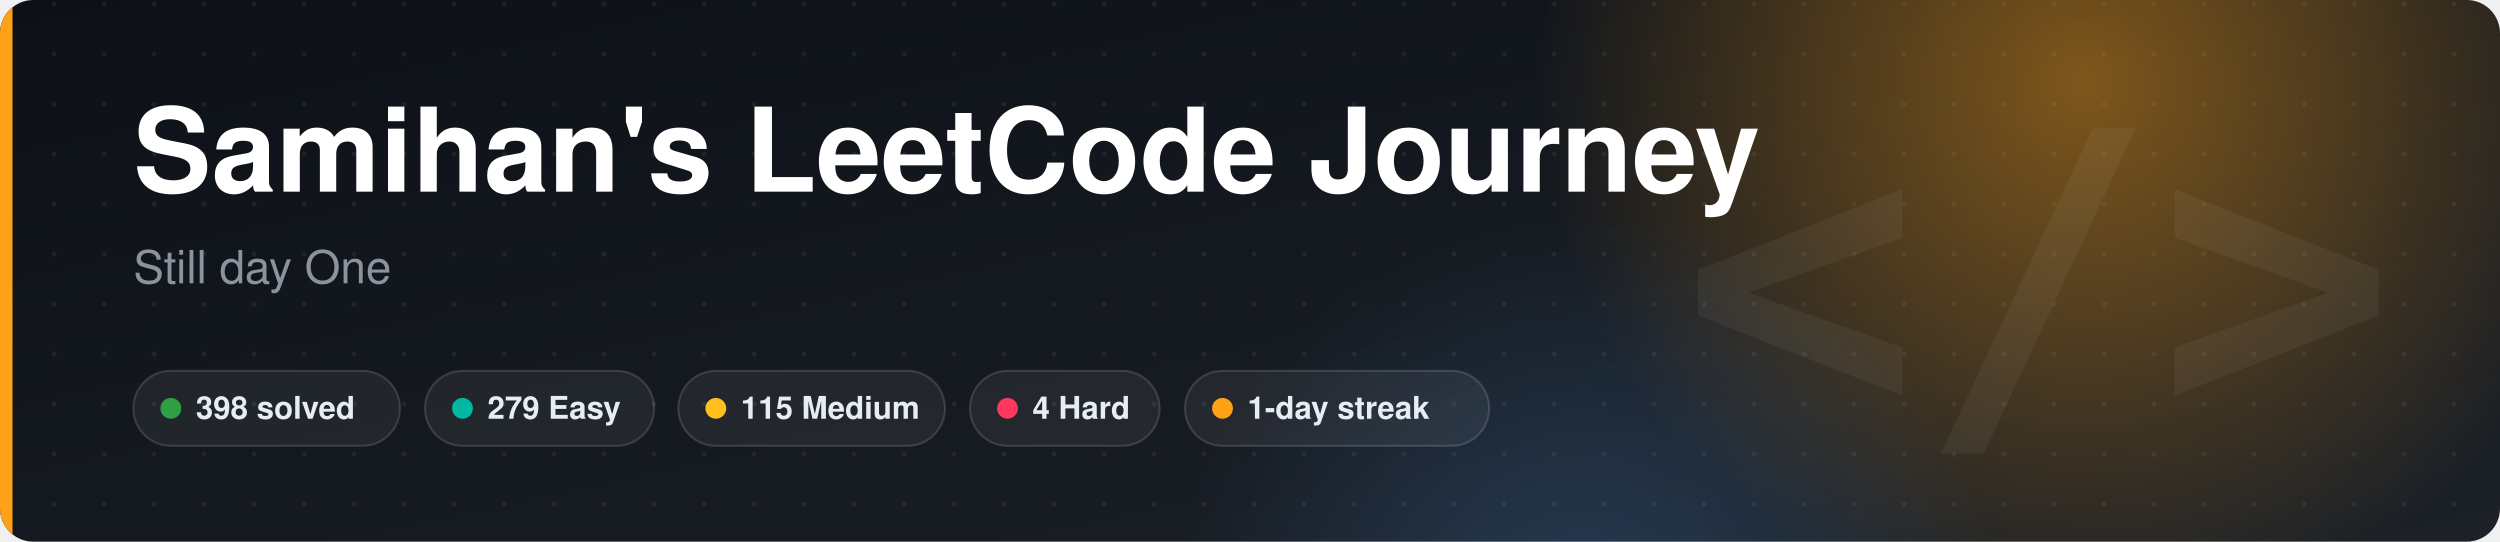
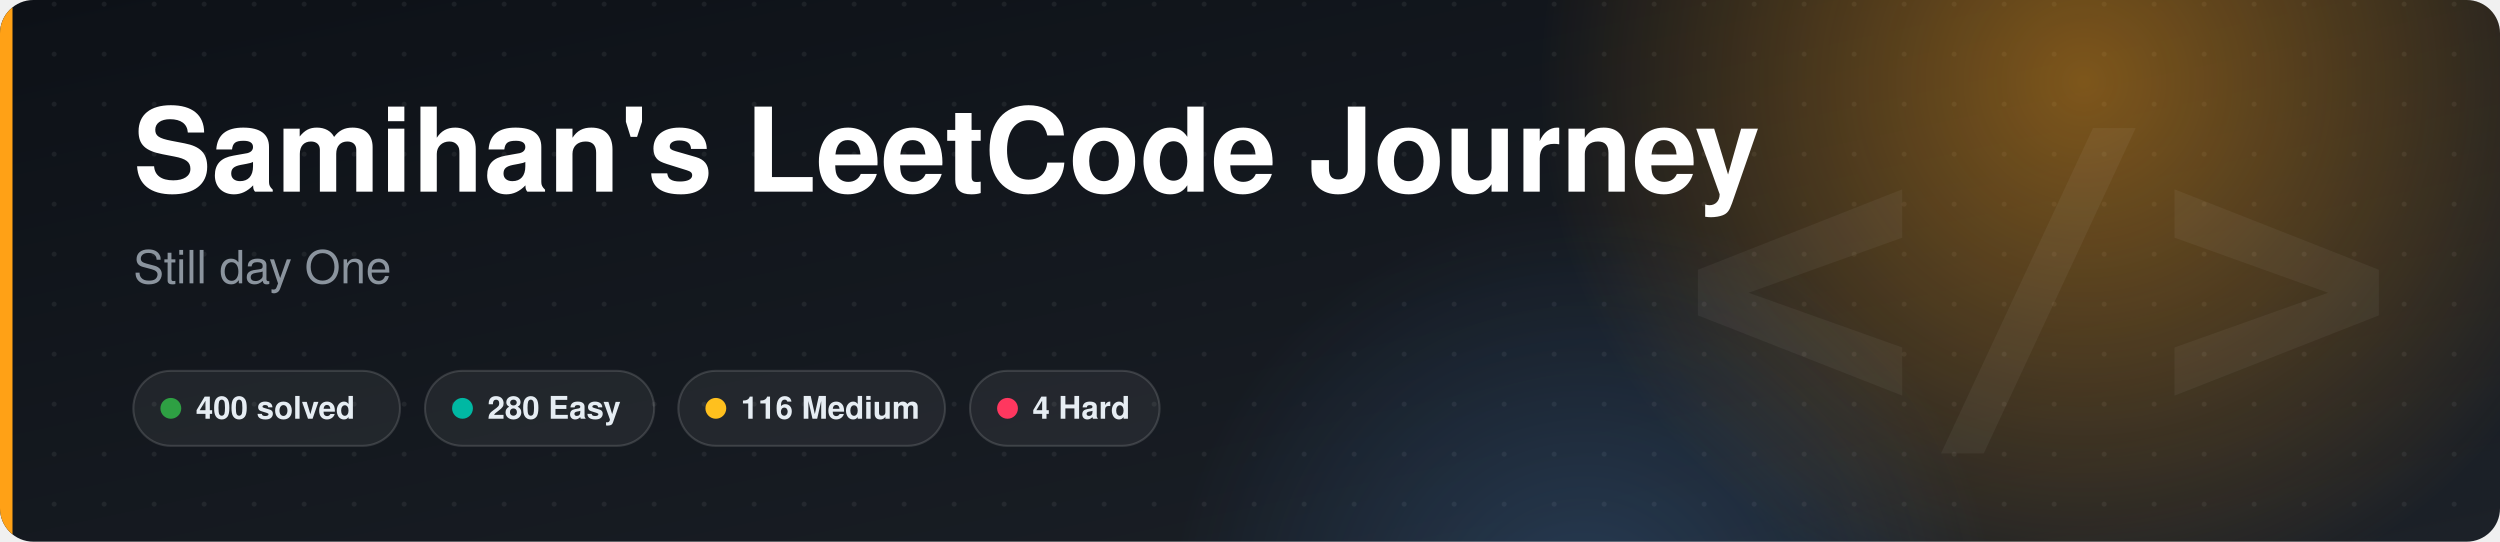
<svg xmlns="http://www.w3.org/2000/svg" width="1200" height="260" viewBox="0 0 1200 260" font-family="-apple-system,BlinkMacSystemFont,'Segoe UI',Helvetica,Arial,sans-serif" role="img" aria-labelledby="t">
  <style>
.bg{fill:#ffffff;stroke:#d0d7de}.title{fill:#1f2328;font-size:18px;font-weight:600}.muted{fill:#656d76;font-size:12px}
.label{fill:#1f2328;font-size:13px;font-weight:600}.value{fill:#1f2328;font-size:22px;font-weight:700}.value-sm{fill:#1f2328;font-size:14px;font-weight:700}
.total{fill:#1f2328;font-size:30px;font-weight:700}.track{fill:#eaeef2}.ring-track{stroke:#eaeef2}.divider{stroke:#d0d7de}.grid{stroke:#d0d7de;fill:none}
@media (prefers-color-scheme: dark){.bg{fill:#0d1117;stroke:#30363d}.title,.label,.value,.value-sm,.total{fill:#e6edf3}.muted{fill:#8b949e}.track{fill:#21262d}.ring-track{stroke:#21262d}.divider{stroke:#30363d}.grid{stroke:#30363d}}
@keyframes ls-fade{from{opacity:0;transform:translateY(6px)}to{opacity:1;transform:none}}
@keyframes ls-grow{from{transform:scaleX(0)}to{transform:scaleX(1)}}
@keyframes ls-pop{from{opacity:0;transform:scale(.2)}to{opacity:1;transform:scale(1)}}
@keyframes ls-pulse{0%,100%{opacity:1}50%{opacity:.3}}
.fade{animation:ls-fade .6s ease-out both}
.grow{transform-box:fill-box;transform-origin:left center;animation:ls-grow .9s cubic-bezier(.2,.7,.3,1) both}
.pulse{animation:ls-pulse 1.8s ease-in-out infinite}
.d1{animation-delay:0.12s}
.d2{animation-delay:0.24s}
.d3{animation-delay:0.36s}
.d4{animation-delay:0.48s}
.d5{animation-delay:0.60s}
.d6{animation-delay:0.72s}
.d7{animation-delay:0.84s}
.d8{animation-delay:0.96s}
@media (prefers-reduced-motion: reduce){*{animation:none!important}}
@keyframes ls-drift{0%,100%{transform:translate(0,0)}50%{transform:translate(-60px,18px)}}
.glow{animation:ls-drift 14s ease-in-out infinite}
</style>
  <defs>
    <linearGradient id="bn-bg" x1="0" y1="0" x2="1" y2="1">
      <stop offset="0" stop-color="#0d1117" />
      <stop offset="1" stop-color="#1c2128" />
    </linearGradient>
    <radialGradient id="bn-glow">
      <stop offset="0" stop-color="#ffa116" stop-opacity="0.45" />
      <stop offset="1" stop-color="#ffa116" stop-opacity="0" />
    </radialGradient>
    <radialGradient id="bn-glow2">
      <stop offset="0" stop-color="#58a6ff" stop-opacity="0.22" />
      <stop offset="1" stop-color="#58a6ff" stop-opacity="0" />
    </radialGradient>
    <pattern id="bn-dots" width="24" height="24" patternUnits="userSpaceOnUse">
      <circle cx="2" cy="2" r="1.2" fill="#ffffff" fill-opacity="0.06" />
    </pattern>
    <clipPath id="bn-clip">
      <rect width="1200" height="260" rx="16" />
    </clipPath>
  </defs>
  <g clip-path="url(#bn-clip)">
    <rect width="1200" height="260" fill="url(#bn-bg)" />
    <rect width="1200" height="260" fill="url(#bn-dots)" />
    <circle cx="1000" cy="40" r="260" fill="url(#bn-glow)" class="glow" />
    <circle cx="760" cy="300" r="200" fill="url(#bn-glow2)" />
    <text x="1150" y="200" text-anchor="end" font-family="SFMono-Regular,Consolas,monospace" font-size="190" font-weight="700" fill="#ffffff" fill-opacity="0.05">&lt;/&gt;</text>
    <rect x="0" y="0" width="6" height="260" fill="#ffa116" />
  </g>
  <text x="64" y="92" fill="#ffffff" font-size="56" font-weight="800" class="fade">Samihan's LeetCode Journey</text>
  <text x="64" y="136" fill="#8b949e" font-size="22" class="fade d1">Still day One</text>
  <g class="fade d3">
    <rect x="64" y="178" width="128" height="36" rx="18" fill="#ffffff" fill-opacity="0.06" stroke="#ffffff" stroke-opacity="0.14" />
    <circle cx="82" cy="196" r="5" fill="#2ea043" />
-     <text x="94" y="201" fill="#e6edf3" font-size="15" font-weight="600">398 solved</text>
+     <text x="94" y="201" fill="#e6edf3" font-size="15" font-weight="600">400 solved</text>
  </g>
  <g class="fade d4">
    <rect x="204" y="178" width="110" height="36" rx="18" fill="#ffffff" fill-opacity="0.06" stroke="#ffffff" stroke-opacity="0.14" />
    <circle cx="222" cy="196" r="5" fill="#00b8a3" />
-     <text x="234" y="201" fill="#e6edf3" font-size="15" font-weight="600">279 Easy</text>
+     <text x="234" y="201" fill="#e6edf3" font-size="15" font-weight="600">280 Easy</text>
  </g>
  <g class="fade d5">
    <rect x="325.6" y="178" width="128" height="36" rx="18" fill="#ffffff" fill-opacity="0.06" stroke="#ffffff" stroke-opacity="0.14" />
    <circle cx="343.6" cy="196" r="5" fill="#ffc01e" />
-     <text x="355.6" y="201" fill="#e6edf3" font-size="15" font-weight="600">115 Medium</text>
+     <text x="355.6" y="201" fill="#e6edf3" font-size="15" font-weight="600">116 Medium</text>
  </g>
  <g class="fade d6">
    <rect x="465.6" y="178" width="91" height="36" rx="18" fill="#ffffff" fill-opacity="0.06" stroke="#ffffff" stroke-opacity="0.14" />
    <circle cx="483.6" cy="196" r="5" fill="#ff375f" />
    <text x="495.6" y="201" fill="#e6edf3" font-size="15" font-weight="600">4 Hard</text>
  </g>
-   <g class="fade d7">
-     <rect x="568.8" y="178" width="146" height="36" rx="18" fill="#ffffff" fill-opacity="0.06" stroke="#ffffff" stroke-opacity="0.14" />
-     <circle cx="586.8" cy="196" r="5" fill="#ffa116" />
-     <text x="598.8" y="201" fill="#e6edf3" font-size="15" font-weight="600">1-day streak</text>
-   </g>
</svg>
